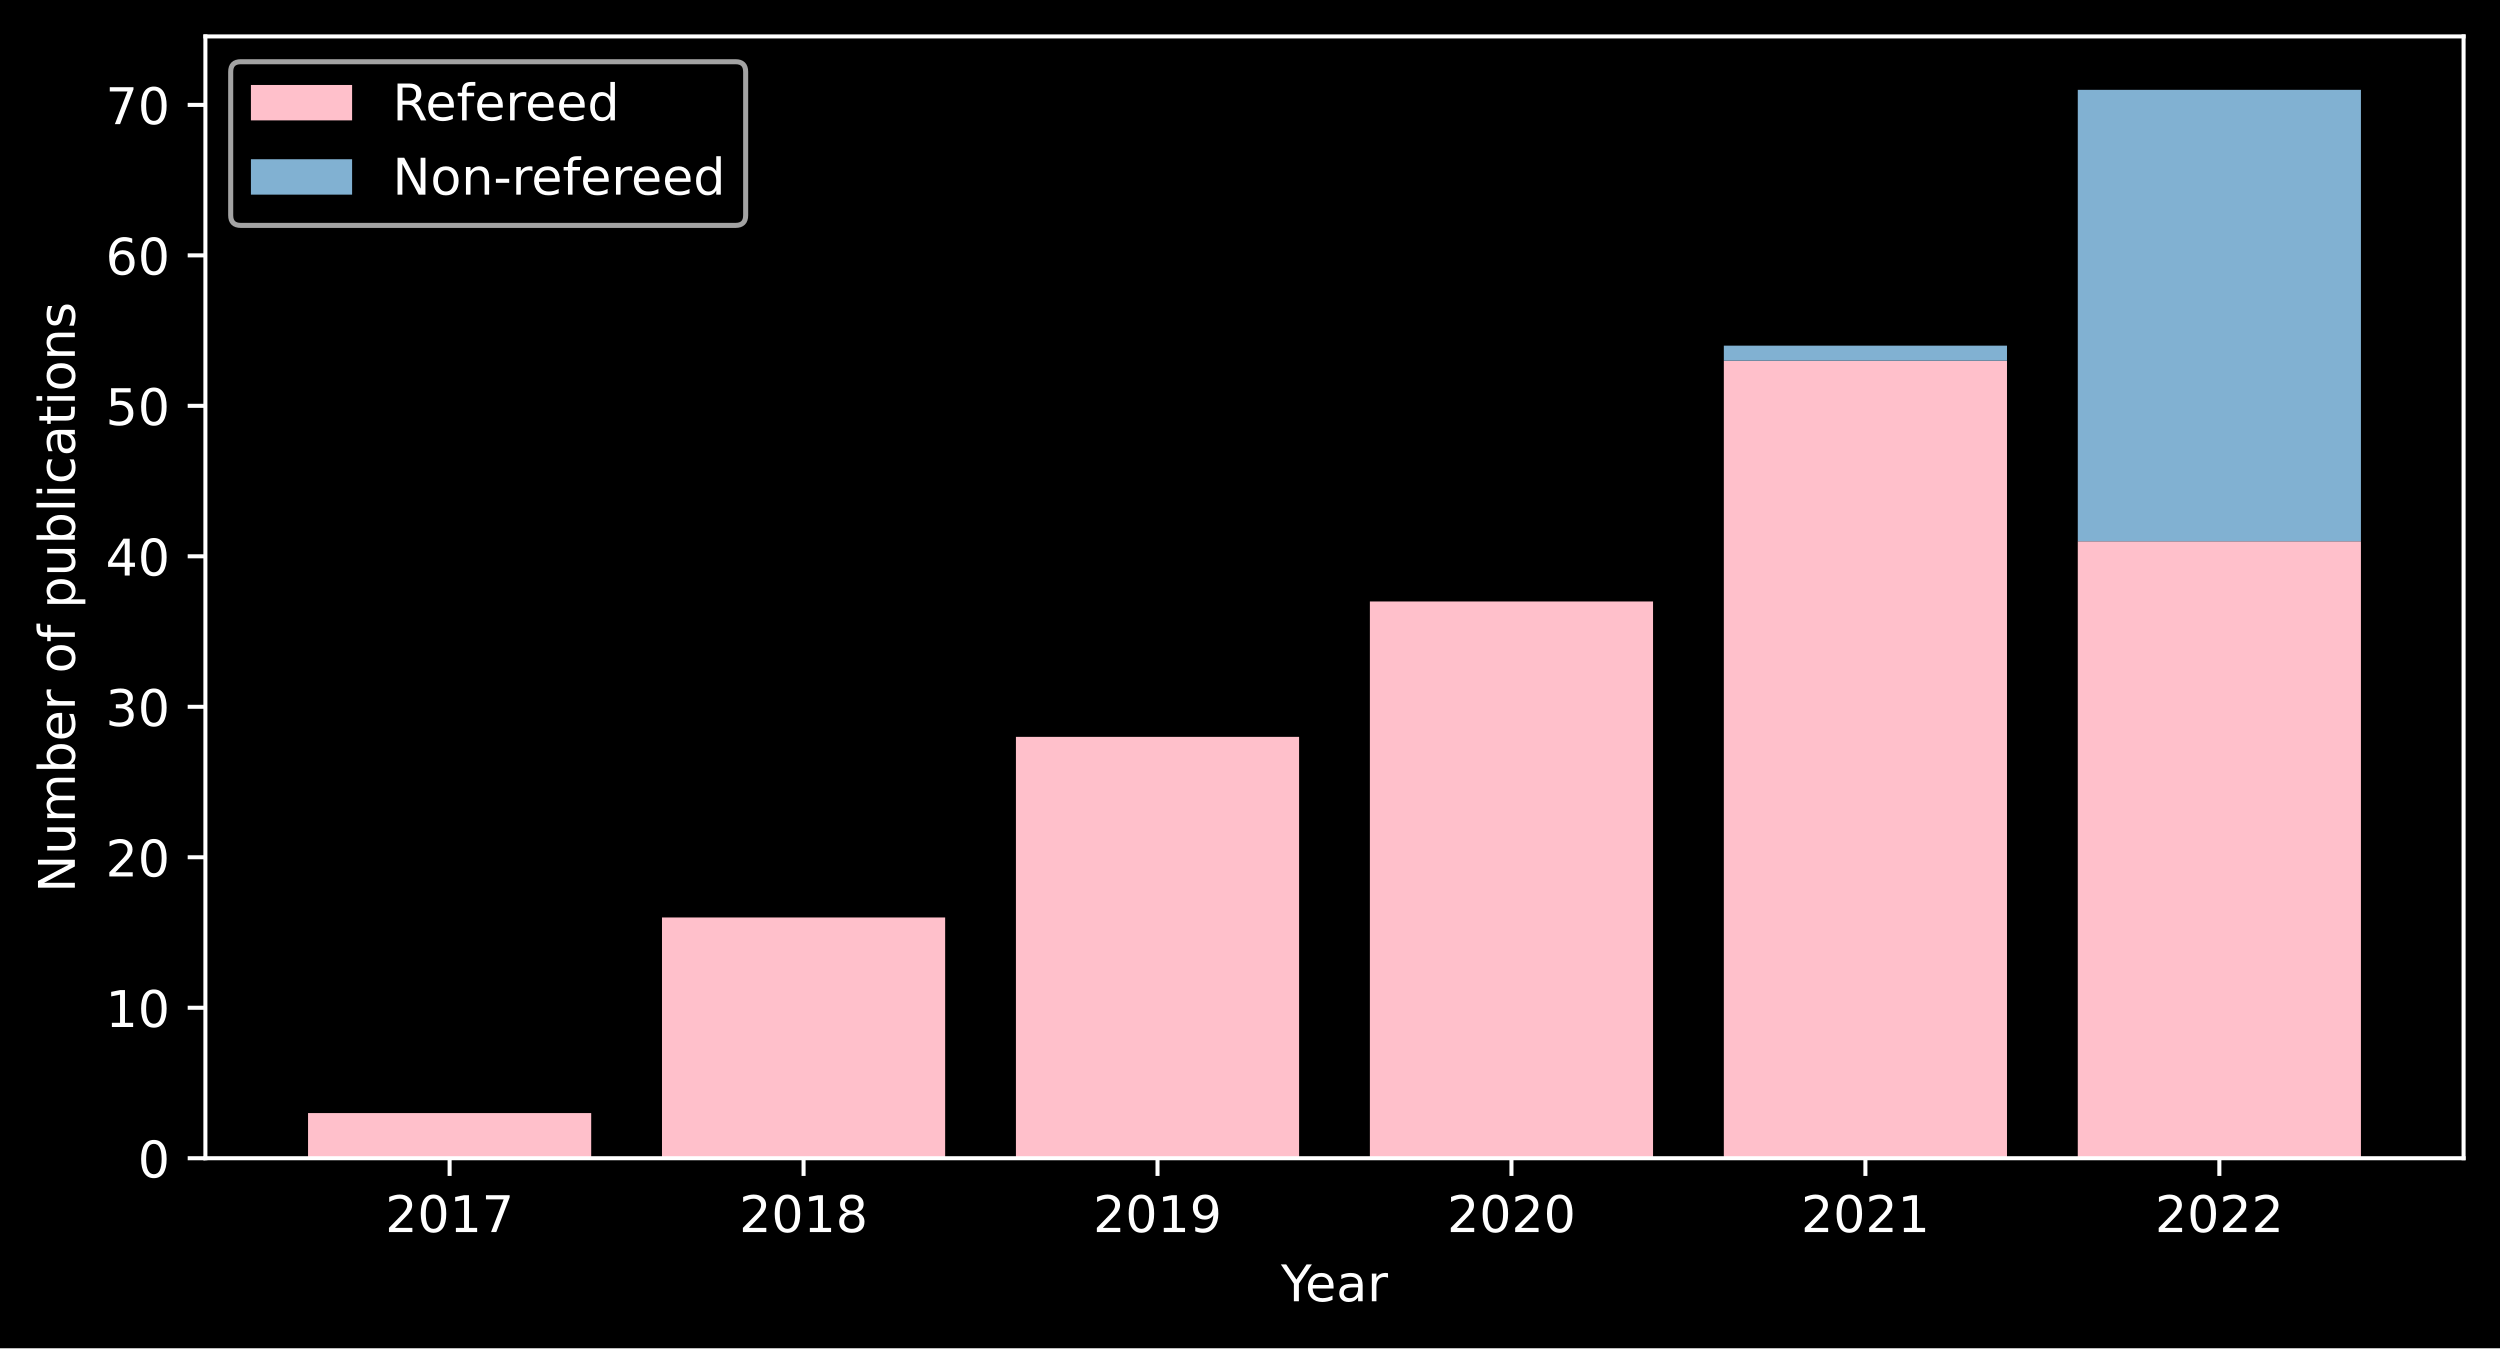
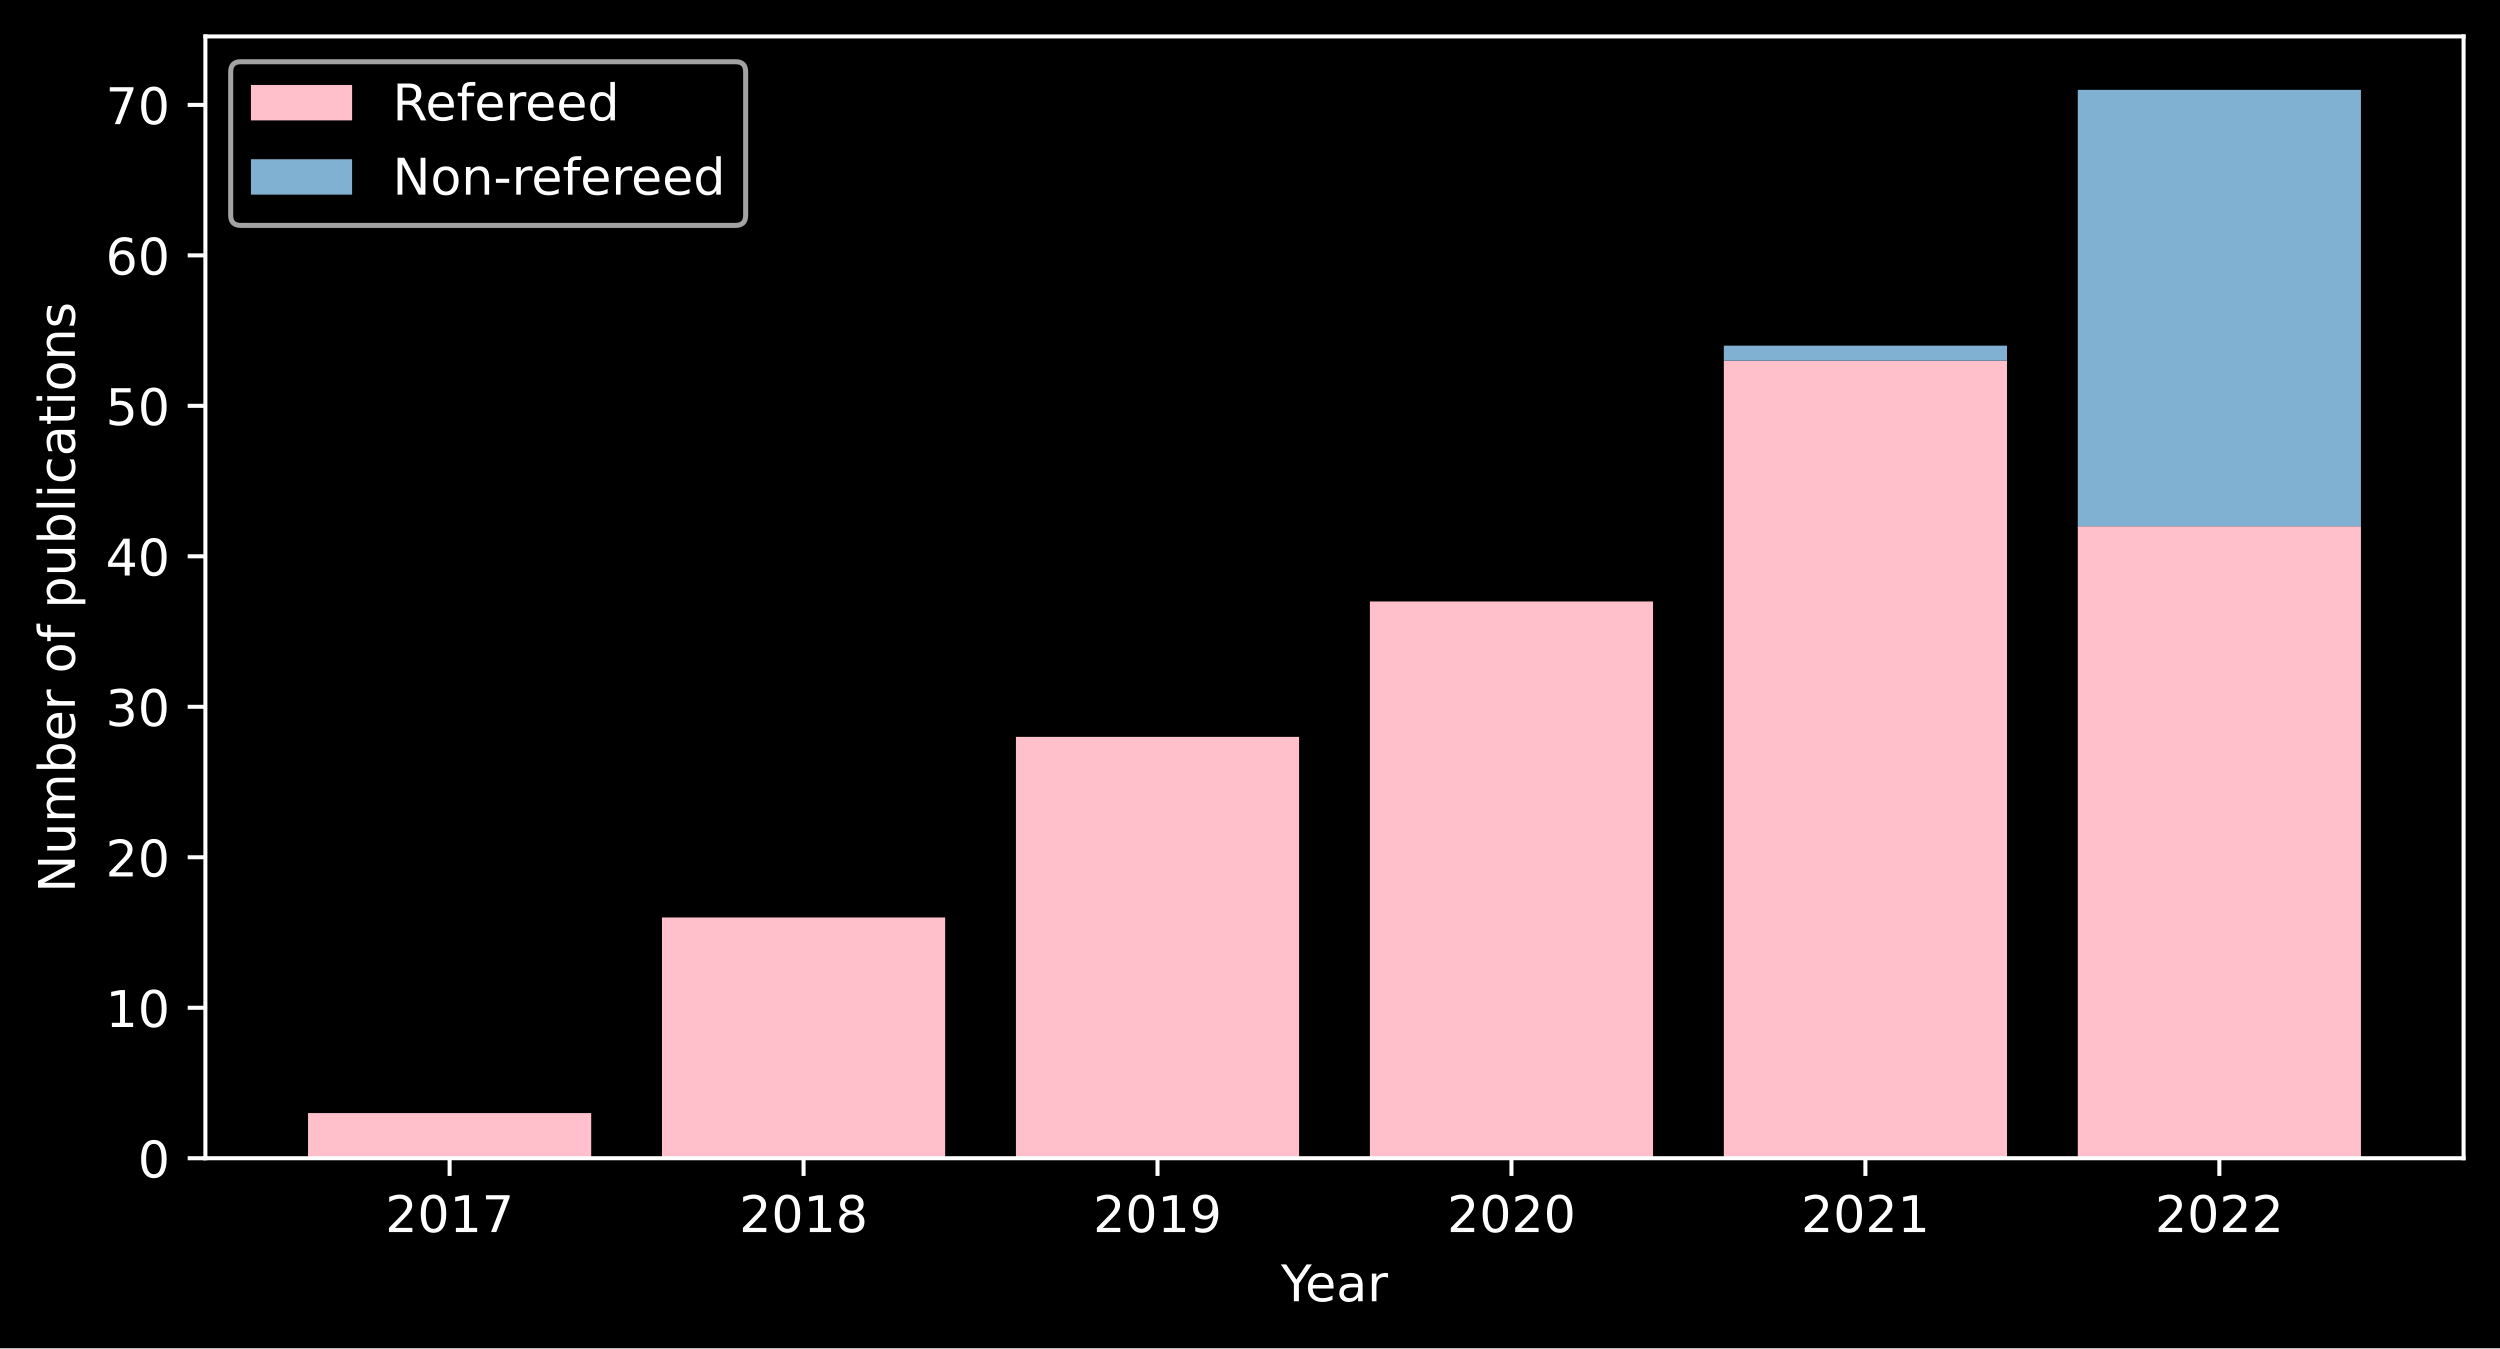
<svg xmlns="http://www.w3.org/2000/svg" xmlns:xlink="http://www.w3.org/1999/xlink" width="494.203pt" height="266.516pt" viewBox="0 0 494.203 266.516" version="1.1">
  <defs>
    <style type="text/css">*{stroke-linejoin: round; stroke-linecap: butt}</style>
  </defs>
  <g id="figure_1">
    <g id="patch_1">
      <path d="M 0 266.516  L 494.203 266.516  L 494.203 0  L 0 0  z " />
    </g>
    <g id="axes_1">
      <g id="patch_2">
        <path d="M 40.603 228.96  L 487.003 228.96  L 487.003 7.2  L 40.603 7.2  z " />
      </g>
      <g id="patch_3">
-         <path d="M 410.737 228.96  L 466.712 228.96  L 466.712 106.999  L 410.737 106.999  z " clip-path="url(#pea172e7481)" style="fill: #ffc0cb" />
+         <path d="M 410.737 228.96  L 466.712 228.96  L 466.712 104.025  L 410.737 104.025  z " clip-path="url(#pa5922f1466)" style="fill: #ffc0cb" />
      </g>
      <g id="patch_4">
-         <path d="M 340.769 228.96  L 396.744 228.96  L 396.744 71.304  L 340.769 71.304  z " clip-path="url(#pea172e7481)" style="fill: #ffc0cb" />
+         <path d="M 340.769 228.96  L 396.744 228.96  L 396.744 71.304  L 340.769 71.304  z " clip-path="url(#pa5922f1466)" style="fill: #ffc0cb" />
      </g>
      <g id="patch_5">
-         <path d="M 270.8 228.96  L 326.775 228.96  L 326.775 118.898  L 270.8 118.898  z " clip-path="url(#pea172e7481)" style="fill: #ffc0cb" />
+         <path d="M 270.8 228.96  L 326.775 228.96  L 326.775 118.898  L 270.8 118.898  z " clip-path="url(#pa5922f1466)" style="fill: #ffc0cb" />
      </g>
      <g id="patch_6">
-         <path d="M 200.831 228.96  L 256.806 228.96  L 256.806 145.67  L 200.831 145.67  z " clip-path="url(#pea172e7481)" style="fill: #ffc0cb" />
+         <path d="M 200.831 228.96  L 256.806 228.96  L 256.806 145.67  L 200.831 145.67  z " clip-path="url(#pa5922f1466)" style="fill: #ffc0cb" />
      </g>
      <g id="patch_7">
-         <path d="M 130.863 228.96  L 186.838 228.96  L 186.838 181.366  L 130.863 181.366  z " clip-path="url(#pea172e7481)" style="fill: #ffc0cb" />
+         <path d="M 130.863 228.96  L 186.838 228.96  L 186.838 181.366  L 130.863 181.366  z " clip-path="url(#pa5922f1466)" style="fill: #ffc0cb" />
      </g>
      <g id="patch_8">
-         <path d="M 60.894 228.96  L 116.869 228.96  L 116.869 220.036  L 60.894 220.036  z " clip-path="url(#pea172e7481)" style="fill: #ffc0cb" />
+         <path d="M 60.894 228.96  L 116.869 228.96  L 116.869 220.036  L 60.894 220.036  z " clip-path="url(#pa5922f1466)" style="fill: #ffc0cb" />
      </g>
      <g id="patch_9">
-         <path d="M 410.737 106.999  L 466.712 106.999  L 466.712 17.76  L 410.737 17.76  z " clip-path="url(#pea172e7481)" style="fill: #81b1d2" />
+         <path d="M 410.737 104.025  L 466.712 104.025  L 466.712 17.76  L 410.737 17.76  z " clip-path="url(#pa5922f1466)" style="fill: #81b1d2" />
      </g>
      <g id="patch_10">
-         <path d="M 340.769 71.304  L 396.744 71.304  L 396.744 68.329  L 340.769 68.329  z " clip-path="url(#pea172e7481)" style="fill: #81b1d2" />
+         <path d="M 340.769 71.304  L 396.744 71.304  L 396.744 68.329  L 340.769 68.329  z " clip-path="url(#pa5922f1466)" style="fill: #81b1d2" />
      </g>
      <g id="patch_11">
-         <path d="M 270.8 118.898  L 326.775 118.898  L 326.775 118.898  L 270.8 118.898  z " clip-path="url(#pea172e7481)" style="fill: #81b1d2" />
+         <path d="M 270.8 118.898  L 326.775 118.898  L 326.775 118.898  L 270.8 118.898  z " clip-path="url(#pa5922f1466)" style="fill: #81b1d2" />
      </g>
      <g id="patch_12">
-         <path d="M 200.831 145.67  L 256.806 145.67  L 256.806 145.67  L 200.831 145.67  z " clip-path="url(#pea172e7481)" style="fill: #81b1d2" />
+         <path d="M 200.831 145.67  L 256.806 145.67  L 256.806 145.67  L 200.831 145.67  z " clip-path="url(#pa5922f1466)" style="fill: #81b1d2" />
      </g>
      <g id="patch_13">
-         <path d="M 130.863 181.366  L 186.838 181.366  L 186.838 181.366  L 130.863 181.366  z " clip-path="url(#pea172e7481)" style="fill: #81b1d2" />
+         <path d="M 130.863 181.366  L 186.838 181.366  L 186.838 181.366  L 130.863 181.366  z " clip-path="url(#pa5922f1466)" style="fill: #81b1d2" />
      </g>
      <g id="patch_14">
-         <path d="M 60.894 220.036  L 116.869 220.036  L 116.869 220.036  L 60.894 220.036  z " clip-path="url(#pea172e7481)" style="fill: #81b1d2" />
+         <path d="M 60.894 220.036  L 116.869 220.036  L 116.869 220.036  L 60.894 220.036  z " clip-path="url(#pa5922f1466)" style="fill: #81b1d2" />
      </g>
      <g id="matplotlib.axis_1">
        <g id="xtick_1">
          <g id="line2d_1">
            <defs>
-               <path id="mccc9f42f0b" d="M 0 0  L 0 3.5  " style="stroke: #ffffff; stroke-width: 0.8" />
-             </defs>
-             <g>
-               <use xlink:href="#mccc9f42f0b" x="438.725" y="228.96" style="fill: #ffffff; stroke: #ffffff; stroke-width: 0.8" />
+               <path id="m1e7fe7e755" d="M 0 0  L 0 3.5  " style="stroke: #ffffff; stroke-width: 0.8" />
+             </defs>
+             <g>
+               <use xlink:href="#m1e7fe7e755" x="438.725" y="228.96" style="fill: #ffffff; stroke: #ffffff; stroke-width: 0.8" />
            </g>
          </g>
          <g id="text_1">
            <g style="fill: #ffffff" transform="translate(425.9998 243.5584)scale(0.1 -0.1)">
              <defs>
                <path id="DejaVuSans-32" d="M 1228 531  L 3431 531  L 3431 0  L 469 0  L 469 531  Q 828 903 1448 1529  Q 2069 2156 2228 2338  Q 2531 2678 2651 2914  Q 2772 3150 2772 3378  Q 2772 3750 2511 3984  Q 2250 4219 1831 4219  Q 1534 4219 1204 4116  Q 875 4013 500 3803  L 500 4441  Q 881 4594 1212 4672  Q 1544 4750 1819 4750  Q 2544 4750 2975 4387  Q 3406 4025 3406 3419  Q 3406 3131 3298 2873  Q 3191 2616 2906 2266  Q 2828 2175 2409 1742  Q 1991 1309 1228 531  z " transform="scale(0.015625)" />
                <path id="DejaVuSans-30" d="M 2034 4250  Q 1547 4250 1301 3770  Q 1056 3291 1056 2328  Q 1056 1369 1301 889  Q 1547 409 2034 409  Q 2525 409 2770 889  Q 3016 1369 3016 2328  Q 3016 3291 2770 3770  Q 2525 4250 2034 4250  z M 2034 4750  Q 2819 4750 3233 4129  Q 3647 3509 3647 2328  Q 3647 1150 3233 529  Q 2819 -91 2034 -91  Q 1250 -91 836 529  Q 422 1150 422 2328  Q 422 3509 836 4129  Q 1250 4750 2034 4750  z " transform="scale(0.015625)" />
              </defs>
              <use xlink:href="#DejaVuSans-32" />
              <use xlink:href="#DejaVuSans-30" x="63.623" />
              <use xlink:href="#DejaVuSans-32" x="127.246" />
              <use xlink:href="#DejaVuSans-32" x="190.869" />
            </g>
          </g>
        </g>
        <g id="xtick_2">
          <g id="line2d_2">
            <g>
-               <use xlink:href="#mccc9f42f0b" x="368.756" y="228.96" style="fill: #ffffff; stroke: #ffffff; stroke-width: 0.8" />
+               <use xlink:href="#m1e7fe7e755" x="368.756" y="228.96" style="fill: #ffffff; stroke: #ffffff; stroke-width: 0.8" />
            </g>
          </g>
          <g id="text_2">
            <g style="fill: #ffffff" transform="translate(356.0311 243.5584)scale(0.1 -0.1)">
              <defs>
                <path id="DejaVuSans-31" d="M 794 531  L 1825 531  L 1825 4091  L 703 3866  L 703 4441  L 1819 4666  L 2450 4666  L 2450 531  L 3481 531  L 3481 0  L 794 0  L 794 531  z " transform="scale(0.015625)" />
              </defs>
              <use xlink:href="#DejaVuSans-32" />
              <use xlink:href="#DejaVuSans-30" x="63.623" />
              <use xlink:href="#DejaVuSans-32" x="127.246" />
              <use xlink:href="#DejaVuSans-31" x="190.869" />
            </g>
          </g>
        </g>
        <g id="xtick_3">
          <g id="line2d_3">
            <g>
-               <use xlink:href="#mccc9f42f0b" x="298.787" y="228.96" style="fill: #ffffff; stroke: #ffffff; stroke-width: 0.8" />
+               <use xlink:href="#m1e7fe7e755" x="298.787" y="228.96" style="fill: #ffffff; stroke: #ffffff; stroke-width: 0.8" />
            </g>
          </g>
          <g id="text_3">
            <g style="fill: #ffffff" transform="translate(286.0625 243.5584)scale(0.1 -0.1)">
              <use xlink:href="#DejaVuSans-32" />
              <use xlink:href="#DejaVuSans-30" x="63.623" />
              <use xlink:href="#DejaVuSans-32" x="127.246" />
              <use xlink:href="#DejaVuSans-30" x="190.869" />
            </g>
          </g>
        </g>
        <g id="xtick_4">
          <g id="line2d_4">
            <g>
-               <use xlink:href="#mccc9f42f0b" x="228.819" y="228.96" style="fill: #ffffff; stroke: #ffffff; stroke-width: 0.8" />
+               <use xlink:href="#m1e7fe7e755" x="228.819" y="228.96" style="fill: #ffffff; stroke: #ffffff; stroke-width: 0.8" />
            </g>
          </g>
          <g id="text_4">
            <g style="fill: #ffffff" transform="translate(216.0938 243.5584)scale(0.1 -0.1)">
              <defs>
                <path id="DejaVuSans-39" d="M 703 97  L 703 672  Q 941 559 1184 500  Q 1428 441 1663 441  Q 2288 441 2617 861  Q 2947 1281 2994 2138  Q 2813 1869 2534 1725  Q 2256 1581 1919 1581  Q 1219 1581 811 2004  Q 403 2428 403 3163  Q 403 3881 828 4315  Q 1253 4750 1959 4750  Q 2769 4750 3195 4129  Q 3622 3509 3622 2328  Q 3622 1225 3098 567  Q 2575 -91 1691 -91  Q 1453 -91 1209 -44  Q 966 3 703 97  z M 1959 2075  Q 2384 2075 2632 2365  Q 2881 2656 2881 3163  Q 2881 3666 2632 3958  Q 2384 4250 1959 4250  Q 1534 4250 1286 3958  Q 1038 3666 1038 3163  Q 1038 2656 1286 2365  Q 1534 2075 1959 2075  z " transform="scale(0.015625)" />
              </defs>
              <use xlink:href="#DejaVuSans-32" />
              <use xlink:href="#DejaVuSans-30" x="63.623" />
              <use xlink:href="#DejaVuSans-31" x="127.246" />
              <use xlink:href="#DejaVuSans-39" x="190.869" />
            </g>
          </g>
        </g>
        <g id="xtick_5">
          <g id="line2d_5">
            <g>
-               <use xlink:href="#mccc9f42f0b" x="158.85" y="228.96" style="fill: #ffffff; stroke: #ffffff; stroke-width: 0.8" />
+               <use xlink:href="#m1e7fe7e755" x="158.85" y="228.96" style="fill: #ffffff; stroke: #ffffff; stroke-width: 0.8" />
            </g>
          </g>
          <g id="text_5">
            <g style="fill: #ffffff" transform="translate(146.1251 243.5584)scale(0.1 -0.1)">
              <defs>
                <path id="DejaVuSans-38" d="M 2034 2216  Q 1584 2216 1326 1975  Q 1069 1734 1069 1313  Q 1069 891 1326 650  Q 1584 409 2034 409  Q 2484 409 2743 651  Q 3003 894 3003 1313  Q 3003 1734 2745 1975  Q 2488 2216 2034 2216  z M 1403 2484  Q 997 2584 770 2862  Q 544 3141 544 3541  Q 544 4100 942 4425  Q 1341 4750 2034 4750  Q 2731 4750 3128 4425  Q 3525 4100 3525 3541  Q 3525 3141 3298 2862  Q 3072 2584 2669 2484  Q 3125 2378 3379 2068  Q 3634 1759 3634 1313  Q 3634 634 3220 271  Q 2806 -91 2034 -91  Q 1263 -91 848 271  Q 434 634 434 1313  Q 434 1759 690 2068  Q 947 2378 1403 2484  z M 1172 3481  Q 1172 3119 1398 2916  Q 1625 2713 2034 2713  Q 2441 2713 2670 2916  Q 2900 3119 2900 3481  Q 2900 3844 2670 4047  Q 2441 4250 2034 4250  Q 1625 4250 1398 4047  Q 1172 3844 1172 3481  z " transform="scale(0.015625)" />
              </defs>
              <use xlink:href="#DejaVuSans-32" />
              <use xlink:href="#DejaVuSans-30" x="63.623" />
              <use xlink:href="#DejaVuSans-31" x="127.246" />
              <use xlink:href="#DejaVuSans-38" x="190.869" />
            </g>
          </g>
        </g>
        <g id="xtick_6">
          <g id="line2d_6">
            <g>
-               <use xlink:href="#mccc9f42f0b" x="88.881" y="228.96" style="fill: #ffffff; stroke: #ffffff; stroke-width: 0.8" />
+               <use xlink:href="#m1e7fe7e755" x="88.881" y="228.96" style="fill: #ffffff; stroke: #ffffff; stroke-width: 0.8" />
            </g>
          </g>
          <g id="text_6">
            <g style="fill: #ffffff" transform="translate(76.1565 243.5584)scale(0.1 -0.1)">
              <defs>
                <path id="DejaVuSans-37" d="M 525 4666  L 3525 4666  L 3525 4397  L 1831 0  L 1172 0  L 2766 4134  L 525 4134  L 525 4666  z " transform="scale(0.015625)" />
              </defs>
              <use xlink:href="#DejaVuSans-32" />
              <use xlink:href="#DejaVuSans-30" x="63.623" />
              <use xlink:href="#DejaVuSans-31" x="127.246" />
              <use xlink:href="#DejaVuSans-37" x="190.869" />
            </g>
          </g>
        </g>
        <g id="text_7">
          <g style="fill: #ffffff" transform="translate(253.2156 257.2366)scale(0.1 -0.1)">
            <defs>
              <path id="DejaVuSans-59" d="M -13 4666  L 666 4666  L 1959 2747  L 3244 4666  L 3922 4666  L 2272 2222  L 2272 0  L 1638 0  L 1638 2222  L -13 4666  z " transform="scale(0.015625)" />
              <path id="DejaVuSans-65" d="M 3597 1894  L 3597 1613  L 953 1613  Q 991 1019 1311 708  Q 1631 397 2203 397  Q 2534 397 2845 478  Q 3156 559 3463 722  L 3463 178  Q 3153 47 2828 -22  Q 2503 -91 2169 -91  Q 1331 -91 842 396  Q 353 884 353 1716  Q 353 2575 817 3079  Q 1281 3584 2069 3584  Q 2775 3584 3186 3129  Q 3597 2675 3597 1894  z M 3022 2063  Q 3016 2534 2758 2815  Q 2500 3097 2075 3097  Q 1594 3097 1305 2825  Q 1016 2553 972 2059  L 3022 2063  z " transform="scale(0.015625)" />
              <path id="DejaVuSans-61" d="M 2194 1759  Q 1497 1759 1228 1600  Q 959 1441 959 1056  Q 959 750 1161 570  Q 1363 391 1709 391  Q 2188 391 2477 730  Q 2766 1069 2766 1631  L 2766 1759  L 2194 1759  z M 3341 1997  L 3341 0  L 2766 0  L 2766 531  Q 2569 213 2275 61  Q 1981 -91 1556 -91  Q 1019 -91 701 211  Q 384 513 384 1019  Q 384 1609 779 1909  Q 1175 2209 1959 2209  L 2766 2209  L 2766 2266  Q 2766 2663 2505 2880  Q 2244 3097 1772 3097  Q 1472 3097 1187 3025  Q 903 2953 641 2809  L 641 3341  Q 956 3463 1253 3523  Q 1550 3584 1831 3584  Q 2591 3584 2966 3190  Q 3341 2797 3341 1997  z " transform="scale(0.015625)" />
              <path id="DejaVuSans-72" d="M 2631 2963  Q 2534 3019 2420 3045  Q 2306 3072 2169 3072  Q 1681 3072 1420 2755  Q 1159 2438 1159 1844  L 1159 0  L 581 0  L 581 3500  L 1159 3500  L 1159 2956  Q 1341 3275 1631 3429  Q 1922 3584 2338 3584  Q 2397 3584 2469 3576  Q 2541 3569 2628 3553  L 2631 2963  z " transform="scale(0.015625)" />
            </defs>
            <use xlink:href="#DejaVuSans-59" />
            <use xlink:href="#DejaVuSans-65" x="47.834" />
            <use xlink:href="#DejaVuSans-61" x="109.357" />
            <use xlink:href="#DejaVuSans-72" x="170.637" />
          </g>
        </g>
      </g>
      <g id="matplotlib.axis_2">
        <g id="ytick_1">
          <g id="line2d_7">
            <defs>
-               <path id="m44b0f4cba5" d="M 0 0  L -3.5 0  " style="stroke: #ffffff; stroke-width: 0.8" />
-             </defs>
-             <g>
-               <use xlink:href="#m44b0f4cba5" x="40.603" y="228.96" style="fill: #ffffff; stroke: #ffffff; stroke-width: 0.8" />
+               <path id="m4e3b944aef" d="M 0 0  L -3.5 0  " style="stroke: #ffffff; stroke-width: 0.8" />
+             </defs>
+             <g>
+               <use xlink:href="#m4e3b944aef" x="40.603" y="228.96" style="fill: #ffffff; stroke: #ffffff; stroke-width: 0.8" />
            </g>
          </g>
          <g id="text_8">
            <g style="fill: #ffffff" transform="translate(27.24063 232.7592)scale(0.1 -0.1)">
              <use xlink:href="#DejaVuSans-30" />
            </g>
          </g>
        </g>
        <g id="ytick_2">
          <g id="line2d_8">
            <g>
-               <use xlink:href="#m44b0f4cba5" x="40.603" y="199.214" style="fill: #ffffff; stroke: #ffffff; stroke-width: 0.8" />
+               <use xlink:href="#m4e3b944aef" x="40.603" y="199.214" style="fill: #ffffff; stroke: #ffffff; stroke-width: 0.8" />
            </g>
          </g>
          <g id="text_9">
            <g style="fill: #ffffff" transform="translate(20.87813 203.0127)scale(0.1 -0.1)">
              <use xlink:href="#DejaVuSans-31" />
              <use xlink:href="#DejaVuSans-30" x="63.623" />
            </g>
          </g>
        </g>
        <g id="ytick_3">
          <g id="line2d_9">
            <g>
-               <use xlink:href="#m44b0f4cba5" x="40.603" y="169.467" style="fill: #ffffff; stroke: #ffffff; stroke-width: 0.8" />
+               <use xlink:href="#m4e3b944aef" x="40.603" y="169.467" style="fill: #ffffff; stroke: #ffffff; stroke-width: 0.8" />
            </g>
          </g>
          <g id="text_10">
            <g style="fill: #ffffff" transform="translate(20.87813 173.2663)scale(0.1 -0.1)">
              <use xlink:href="#DejaVuSans-32" />
              <use xlink:href="#DejaVuSans-30" x="63.623" />
            </g>
          </g>
        </g>
        <g id="ytick_4">
          <g id="line2d_10">
            <g>
-               <use xlink:href="#m44b0f4cba5" x="40.603" y="139.721" style="fill: #ffffff; stroke: #ffffff; stroke-width: 0.8" />
+               <use xlink:href="#m4e3b944aef" x="40.603" y="139.721" style="fill: #ffffff; stroke: #ffffff; stroke-width: 0.8" />
            </g>
          </g>
          <g id="text_11">
            <g style="fill: #ffffff" transform="translate(20.87813 143.5198)scale(0.1 -0.1)">
              <defs>
                <path id="DejaVuSans-33" d="M 2597 2516  Q 3050 2419 3304 2112  Q 3559 1806 3559 1356  Q 3559 666 3084 287  Q 2609 -91 1734 -91  Q 1441 -91 1130 -33  Q 819 25 488 141  L 488 750  Q 750 597 1062 519  Q 1375 441 1716 441  Q 2309 441 2620 675  Q 2931 909 2931 1356  Q 2931 1769 2642 2001  Q 2353 2234 1838 2234  L 1294 2234  L 1294 2753  L 1863 2753  Q 2328 2753 2575 2939  Q 2822 3125 2822 3475  Q 2822 3834 2567 4026  Q 2313 4219 1838 4219  Q 1578 4219 1281 4162  Q 984 4106 628 3988  L 628 4550  Q 988 4650 1302 4700  Q 1616 4750 1894 4750  Q 2613 4750 3031 4423  Q 3450 4097 3450 3541  Q 3450 3153 3228 2886  Q 3006 2619 2597 2516  z " transform="scale(0.015625)" />
              </defs>
              <use xlink:href="#DejaVuSans-33" />
              <use xlink:href="#DejaVuSans-30" x="63.623" />
            </g>
          </g>
        </g>
        <g id="ytick_5">
          <g id="line2d_11">
            <g>
-               <use xlink:href="#m44b0f4cba5" x="40.603" y="109.974" style="fill: #ffffff; stroke: #ffffff; stroke-width: 0.8" />
+               <use xlink:href="#m4e3b944aef" x="40.603" y="109.974" style="fill: #ffffff; stroke: #ffffff; stroke-width: 0.8" />
            </g>
          </g>
          <g id="text_12">
            <g style="fill: #ffffff" transform="translate(20.87813 113.7733)scale(0.1 -0.1)">
              <defs>
                <path id="DejaVuSans-34" d="M 2419 4116  L 825 1625  L 2419 1625  L 2419 4116  z M 2253 4666  L 3047 4666  L 3047 1625  L 3713 1625  L 3713 1100  L 3047 1100  L 3047 0  L 2419 0  L 2419 1100  L 313 1100  L 313 1709  L 2253 4666  z " transform="scale(0.015625)" />
              </defs>
              <use xlink:href="#DejaVuSans-34" />
              <use xlink:href="#DejaVuSans-30" x="63.623" />
            </g>
          </g>
        </g>
        <g id="ytick_6">
          <g id="line2d_12">
            <g>
-               <use xlink:href="#m44b0f4cba5" x="40.603" y="80.228" style="fill: #ffffff; stroke: #ffffff; stroke-width: 0.8" />
+               <use xlink:href="#m4e3b944aef" x="40.603" y="80.228" style="fill: #ffffff; stroke: #ffffff; stroke-width: 0.8" />
            </g>
          </g>
          <g id="text_13">
            <g style="fill: #ffffff" transform="translate(20.87813 84.02682)scale(0.1 -0.1)">
              <defs>
                <path id="DejaVuSans-35" d="M 691 4666  L 3169 4666  L 3169 4134  L 1269 4134  L 1269 2991  Q 1406 3038 1543 3061  Q 1681 3084 1819 3084  Q 2600 3084 3056 2656  Q 3513 2228 3513 1497  Q 3513 744 3044 326  Q 2575 -91 1722 -91  Q 1428 -91 1123 -41  Q 819 9 494 109  L 494 744  Q 775 591 1075 516  Q 1375 441 1709 441  Q 2250 441 2565 725  Q 2881 1009 2881 1497  Q 2881 1984 2565 2268  Q 2250 2553 1709 2553  Q 1456 2553 1204 2497  Q 953 2441 691 2322  L 691 4666  z " transform="scale(0.015625)" />
              </defs>
              <use xlink:href="#DejaVuSans-35" />
              <use xlink:href="#DejaVuSans-30" x="63.623" />
            </g>
          </g>
        </g>
        <g id="ytick_7">
          <g id="line2d_13">
            <g>
-               <use xlink:href="#m44b0f4cba5" x="40.603" y="50.481" style="fill: #ffffff; stroke: #ffffff; stroke-width: 0.8" />
+               <use xlink:href="#m4e3b944aef" x="40.603" y="50.481" style="fill: #ffffff; stroke: #ffffff; stroke-width: 0.8" />
            </g>
          </g>
          <g id="text_14">
            <g style="fill: #ffffff" transform="translate(20.87813 54.28035)scale(0.1 -0.1)">
              <defs>
                <path id="DejaVuSans-36" d="M 2113 2584  Q 1688 2584 1439 2293  Q 1191 2003 1191 1497  Q 1191 994 1439 701  Q 1688 409 2113 409  Q 2538 409 2786 701  Q 3034 994 3034 1497  Q 3034 2003 2786 2293  Q 2538 2584 2113 2584  z M 3366 4563  L 3366 3988  Q 3128 4100 2886 4159  Q 2644 4219 2406 4219  Q 1781 4219 1451 3797  Q 1122 3375 1075 2522  Q 1259 2794 1537 2939  Q 1816 3084 2150 3084  Q 2853 3084 3261 2657  Q 3669 2231 3669 1497  Q 3669 778 3244 343  Q 2819 -91 2113 -91  Q 1303 -91 875 529  Q 447 1150 447 2328  Q 447 3434 972 4092  Q 1497 4750 2381 4750  Q 2619 4750 2861 4703  Q 3103 4656 3366 4563  z " transform="scale(0.015625)" />
              </defs>
              <use xlink:href="#DejaVuSans-36" />
              <use xlink:href="#DejaVuSans-30" x="63.623" />
            </g>
          </g>
        </g>
        <g id="ytick_8">
          <g id="line2d_14">
            <g>
-               <use xlink:href="#m44b0f4cba5" x="40.603" y="20.735" style="fill: #ffffff; stroke: #ffffff; stroke-width: 0.8" />
+               <use xlink:href="#m4e3b944aef" x="40.603" y="20.735" style="fill: #ffffff; stroke: #ffffff; stroke-width: 0.8" />
            </g>
          </g>
          <g id="text_15">
            <g style="fill: #ffffff" transform="translate(20.87813 24.53387)scale(0.1 -0.1)">
              <use xlink:href="#DejaVuSans-37" />
              <use xlink:href="#DejaVuSans-30" x="63.623" />
            </g>
          </g>
        </g>
        <g id="text_16">
          <g style="fill: #ffffff" transform="translate(14.79844 176.4542)rotate(-90)scale(0.1 -0.1)">
            <defs>
              <path id="DejaVuSans-4e" d="M 628 4666  L 1478 4666  L 3547 763  L 3547 4666  L 4159 4666  L 4159 0  L 3309 0  L 1241 3903  L 1241 0  L 628 0  L 628 4666  z " transform="scale(0.015625)" />
              <path id="DejaVuSans-75" d="M 544 1381  L 544 3500  L 1119 3500  L 1119 1403  Q 1119 906 1312 657  Q 1506 409 1894 409  Q 2359 409 2629 706  Q 2900 1003 2900 1516  L 2900 3500  L 3475 3500  L 3475 0  L 2900 0  L 2900 538  Q 2691 219 2414 64  Q 2138 -91 1772 -91  Q 1169 -91 856 284  Q 544 659 544 1381  z M 1991 3584  L 1991 3584  z " transform="scale(0.015625)" />
              <path id="DejaVuSans-6d" d="M 3328 2828  Q 3544 3216 3844 3400  Q 4144 3584 4550 3584  Q 5097 3584 5394 3201  Q 5691 2819 5691 2113  L 5691 0  L 5113 0  L 5113 2094  Q 5113 2597 4934 2840  Q 4756 3084 4391 3084  Q 3944 3084 3684 2787  Q 3425 2491 3425 1978  L 3425 0  L 2847 0  L 2847 2094  Q 2847 2600 2669 2842  Q 2491 3084 2119 3084  Q 1678 3084 1418 2786  Q 1159 2488 1159 1978  L 1159 0  L 581 0  L 581 3500  L 1159 3500  L 1159 2956  Q 1356 3278 1631 3431  Q 1906 3584 2284 3584  Q 2666 3584 2933 3390  Q 3200 3197 3328 2828  z " transform="scale(0.015625)" />
              <path id="DejaVuSans-62" d="M 3116 1747  Q 3116 2381 2855 2742  Q 2594 3103 2138 3103  Q 1681 3103 1420 2742  Q 1159 2381 1159 1747  Q 1159 1113 1420 752  Q 1681 391 2138 391  Q 2594 391 2855 752  Q 3116 1113 3116 1747  z M 1159 2969  Q 1341 3281 1617 3432  Q 1894 3584 2278 3584  Q 2916 3584 3314 3078  Q 3713 2572 3713 1747  Q 3713 922 3314 415  Q 2916 -91 2278 -91  Q 1894 -91 1617 61  Q 1341 213 1159 525  L 1159 0  L 581 0  L 581 4863  L 1159 4863  L 1159 2969  z " transform="scale(0.015625)" />
              <path id="DejaVuSans-20" transform="scale(0.015625)" />
              <path id="DejaVuSans-6f" d="M 1959 3097  Q 1497 3097 1228 2736  Q 959 2375 959 1747  Q 959 1119 1226 758  Q 1494 397 1959 397  Q 2419 397 2687 759  Q 2956 1122 2956 1747  Q 2956 2369 2687 2733  Q 2419 3097 1959 3097  z M 1959 3584  Q 2709 3584 3137 3096  Q 3566 2609 3566 1747  Q 3566 888 3137 398  Q 2709 -91 1959 -91  Q 1206 -91 779 398  Q 353 888 353 1747  Q 353 2609 779 3096  Q 1206 3584 1959 3584  z " transform="scale(0.015625)" />
              <path id="DejaVuSans-66" d="M 2375 4863  L 2375 4384  L 1825 4384  Q 1516 4384 1395 4259  Q 1275 4134 1275 3809  L 1275 3500  L 2222 3500  L 2222 3053  L 1275 3053  L 1275 0  L 697 0  L 697 3053  L 147 3053  L 147 3500  L 697 3500  L 697 3744  Q 697 4328 969 4595  Q 1241 4863 1831 4863  L 2375 4863  z " transform="scale(0.015625)" />
              <path id="DejaVuSans-70" d="M 1159 525  L 1159 -1331  L 581 -1331  L 581 3500  L 1159 3500  L 1159 2969  Q 1341 3281 1617 3432  Q 1894 3584 2278 3584  Q 2916 3584 3314 3078  Q 3713 2572 3713 1747  Q 3713 922 3314 415  Q 2916 -91 2278 -91  Q 1894 -91 1617 61  Q 1341 213 1159 525  z M 3116 1747  Q 3116 2381 2855 2742  Q 2594 3103 2138 3103  Q 1681 3103 1420 2742  Q 1159 2381 1159 1747  Q 1159 1113 1420 752  Q 1681 391 2138 391  Q 2594 391 2855 752  Q 3116 1113 3116 1747  z " transform="scale(0.015625)" />
              <path id="DejaVuSans-6c" d="M 603 4863  L 1178 4863  L 1178 0  L 603 0  L 603 4863  z " transform="scale(0.015625)" />
              <path id="DejaVuSans-69" d="M 603 3500  L 1178 3500  L 1178 0  L 603 0  L 603 3500  z M 603 4863  L 1178 4863  L 1178 4134  L 603 4134  L 603 4863  z " transform="scale(0.015625)" />
              <path id="DejaVuSans-63" d="M 3122 3366  L 3122 2828  Q 2878 2963 2633 3030  Q 2388 3097 2138 3097  Q 1578 3097 1268 2742  Q 959 2388 959 1747  Q 959 1106 1268 751  Q 1578 397 2138 397  Q 2388 397 2633 464  Q 2878 531 3122 666  L 3122 134  Q 2881 22 2623 -34  Q 2366 -91 2075 -91  Q 1284 -91 818 406  Q 353 903 353 1747  Q 353 2603 823 3093  Q 1294 3584 2113 3584  Q 2378 3584 2631 3529  Q 2884 3475 3122 3366  z " transform="scale(0.015625)" />
              <path id="DejaVuSans-74" d="M 1172 4494  L 1172 3500  L 2356 3500  L 2356 3053  L 1172 3053  L 1172 1153  Q 1172 725 1289 603  Q 1406 481 1766 481  L 2356 481  L 2356 0  L 1766 0  Q 1100 0 847 248  Q 594 497 594 1153  L 594 3053  L 172 3053  L 172 3500  L 594 3500  L 594 4494  L 1172 4494  z " transform="scale(0.015625)" />
              <path id="DejaVuSans-6e" d="M 3513 2113  L 3513 0  L 2938 0  L 2938 2094  Q 2938 2591 2744 2837  Q 2550 3084 2163 3084  Q 1697 3084 1428 2787  Q 1159 2491 1159 1978  L 1159 0  L 581 0  L 581 3500  L 1159 3500  L 1159 2956  Q 1366 3272 1645 3428  Q 1925 3584 2291 3584  Q 2894 3584 3203 3211  Q 3513 2838 3513 2113  z " transform="scale(0.015625)" />
              <path id="DejaVuSans-73" d="M 2834 3397  L 2834 2853  Q 2591 2978 2328 3040  Q 2066 3103 1784 3103  Q 1356 3103 1142 2972  Q 928 2841 928 2578  Q 928 2378 1081 2264  Q 1234 2150 1697 2047  L 1894 2003  Q 2506 1872 2764 1633  Q 3022 1394 3022 966  Q 3022 478 2636 193  Q 2250 -91 1575 -91  Q 1294 -91 989 -36  Q 684 19 347 128  L 347 722  Q 666 556 975 473  Q 1284 391 1588 391  Q 1994 391 2212 530  Q 2431 669 2431 922  Q 2431 1156 2273 1281  Q 2116 1406 1581 1522  L 1381 1569  Q 847 1681 609 1914  Q 372 2147 372 2553  Q 372 3047 722 3315  Q 1072 3584 1716 3584  Q 2034 3584 2315 3537  Q 2597 3491 2834 3397  z " transform="scale(0.015625)" />
            </defs>
            <use xlink:href="#DejaVuSans-4e" />
            <use xlink:href="#DejaVuSans-75" x="74.805" />
            <use xlink:href="#DejaVuSans-6d" x="138.184" />
            <use xlink:href="#DejaVuSans-62" x="235.596" />
            <use xlink:href="#DejaVuSans-65" x="299.072" />
            <use xlink:href="#DejaVuSans-72" x="360.596" />
            <use xlink:href="#DejaVuSans-20" x="401.709" />
            <use xlink:href="#DejaVuSans-6f" x="433.496" />
            <use xlink:href="#DejaVuSans-66" x="494.678" />
            <use xlink:href="#DejaVuSans-20" x="529.883" />
            <use xlink:href="#DejaVuSans-70" x="561.67" />
            <use xlink:href="#DejaVuSans-75" x="625.146" />
            <use xlink:href="#DejaVuSans-62" x="688.525" />
            <use xlink:href="#DejaVuSans-6c" x="752.002" />
            <use xlink:href="#DejaVuSans-69" x="779.785" />
            <use xlink:href="#DejaVuSans-63" x="807.568" />
            <use xlink:href="#DejaVuSans-61" x="862.549" />
            <use xlink:href="#DejaVuSans-74" x="923.828" />
            <use xlink:href="#DejaVuSans-69" x="963.037" />
            <use xlink:href="#DejaVuSans-6f" x="990.82" />
            <use xlink:href="#DejaVuSans-6e" x="1052.002" />
            <use xlink:href="#DejaVuSans-73" x="1115.381" />
          </g>
        </g>
      </g>
      <g id="patch_15">
        <path d="M 40.603 228.96  L 40.603 7.2  " style="fill: none; stroke: #ffffff; stroke-width: 0.8; stroke-linejoin: miter; stroke-linecap: square" />
      </g>
      <g id="patch_16">
        <path d="M 487.003 228.96  L 487.003 7.2  " style="fill: none; stroke: #ffffff; stroke-width: 0.8; stroke-linejoin: miter; stroke-linecap: square" />
      </g>
      <g id="patch_17">
        <path d="M 40.603 228.96  L 487.003 228.96  " style="fill: none; stroke: #ffffff; stroke-width: 0.8; stroke-linejoin: miter; stroke-linecap: square" />
      </g>
      <g id="patch_18">
        <path d="M 40.603 7.2  L 487.003 7.2  " style="fill: none; stroke: #ffffff; stroke-width: 0.8; stroke-linejoin: miter; stroke-linecap: square" />
      </g>
      <g id="legend_1">
        <g id="patch_19">
          <path d="M 47.603 44.556  L 145.402 44.556  Q 147.402 44.556 147.402 42.556  L 147.402 14.2  Q 147.402 12.2 145.402 12.2  L 47.603 12.2  Q 45.603 12.2 45.603 14.2  L 45.603 42.556  Q 45.603 44.556 47.603 44.556  z " style="opacity: 0.8; stroke: #cccccc; stroke-linejoin: miter" />
        </g>
        <g id="patch_20">
          <path d="M 49.603 23.798  L 69.603 23.798  L 69.603 16.798  L 49.603 16.798  z " style="fill: #ffc0cb" />
        </g>
        <g id="text_17">
          <g style="fill: #ffffff" transform="translate(77.60313 23.79844)scale(0.1 -0.1)">
            <defs>
              <path id="DejaVuSans-52" d="M 2841 2188  Q 3044 2119 3236 1894  Q 3428 1669 3622 1275  L 4263 0  L 3584 0  L 2988 1197  Q 2756 1666 2539 1819  Q 2322 1972 1947 1972  L 1259 1972  L 1259 0  L 628 0  L 628 4666  L 2053 4666  Q 2853 4666 3247 4331  Q 3641 3997 3641 3322  Q 3641 2881 3436 2590  Q 3231 2300 2841 2188  z M 1259 4147  L 1259 2491  L 2053 2491  Q 2509 2491 2742 2702  Q 2975 2913 2975 3322  Q 2975 3731 2742 3939  Q 2509 4147 2053 4147  L 1259 4147  z " transform="scale(0.015625)" />
              <path id="DejaVuSans-64" d="M 2906 2969  L 2906 4863  L 3481 4863  L 3481 0  L 2906 0  L 2906 525  Q 2725 213 2448 61  Q 2172 -91 1784 -91  Q 1150 -91 751 415  Q 353 922 353 1747  Q 353 2572 751 3078  Q 1150 3584 1784 3584  Q 2172 3584 2448 3432  Q 2725 3281 2906 2969  z M 947 1747  Q 947 1113 1208 752  Q 1469 391 1925 391  Q 2381 391 2643 752  Q 2906 1113 2906 1747  Q 2906 2381 2643 2742  Q 2381 3103 1925 3103  Q 1469 3103 1208 2742  Q 947 2381 947 1747  z " transform="scale(0.015625)" />
            </defs>
            <use xlink:href="#DejaVuSans-52" />
            <use xlink:href="#DejaVuSans-65" x="64.982" />
            <use xlink:href="#DejaVuSans-66" x="126.506" />
            <use xlink:href="#DejaVuSans-65" x="161.711" />
            <use xlink:href="#DejaVuSans-72" x="223.234" />
            <use xlink:href="#DejaVuSans-65" x="262.098" />
            <use xlink:href="#DejaVuSans-65" x="323.621" />
            <use xlink:href="#DejaVuSans-64" x="385.145" />
          </g>
        </g>
        <g id="patch_21">
          <path d="M 49.603 38.477  L 69.603 38.477  L 69.603 31.477  L 49.603 31.477  z " style="fill: #81b1d2" />
        </g>
        <g id="text_18">
          <g style="fill: #ffffff" transform="translate(77.60313 38.47656)scale(0.1 -0.1)">
            <defs>
              <path id="DejaVuSans-2d" d="M 313 2009  L 1997 2009  L 1997 1497  L 313 1497  L 313 2009  z " transform="scale(0.015625)" />
            </defs>
            <use xlink:href="#DejaVuSans-4e" />
            <use xlink:href="#DejaVuSans-6f" x="74.805" />
            <use xlink:href="#DejaVuSans-6e" x="135.986" />
            <use xlink:href="#DejaVuSans-2d" x="199.365" />
            <use xlink:href="#DejaVuSans-72" x="235.449" />
            <use xlink:href="#DejaVuSans-65" x="274.312" />
            <use xlink:href="#DejaVuSans-66" x="335.836" />
            <use xlink:href="#DejaVuSans-65" x="371.041" />
            <use xlink:href="#DejaVuSans-72" x="432.564" />
            <use xlink:href="#DejaVuSans-65" x="471.428" />
            <use xlink:href="#DejaVuSans-65" x="532.951" />
            <use xlink:href="#DejaVuSans-64" x="594.475" />
          </g>
        </g>
      </g>
    </g>
  </g>
  <defs>
-     <clipPath id="pea172e7481">
+     <clipPath id="pa5922f1466">
      <rect x="40.603" y="7.2" width="446.4" height="221.76" />
    </clipPath>
  </defs>
</svg>
